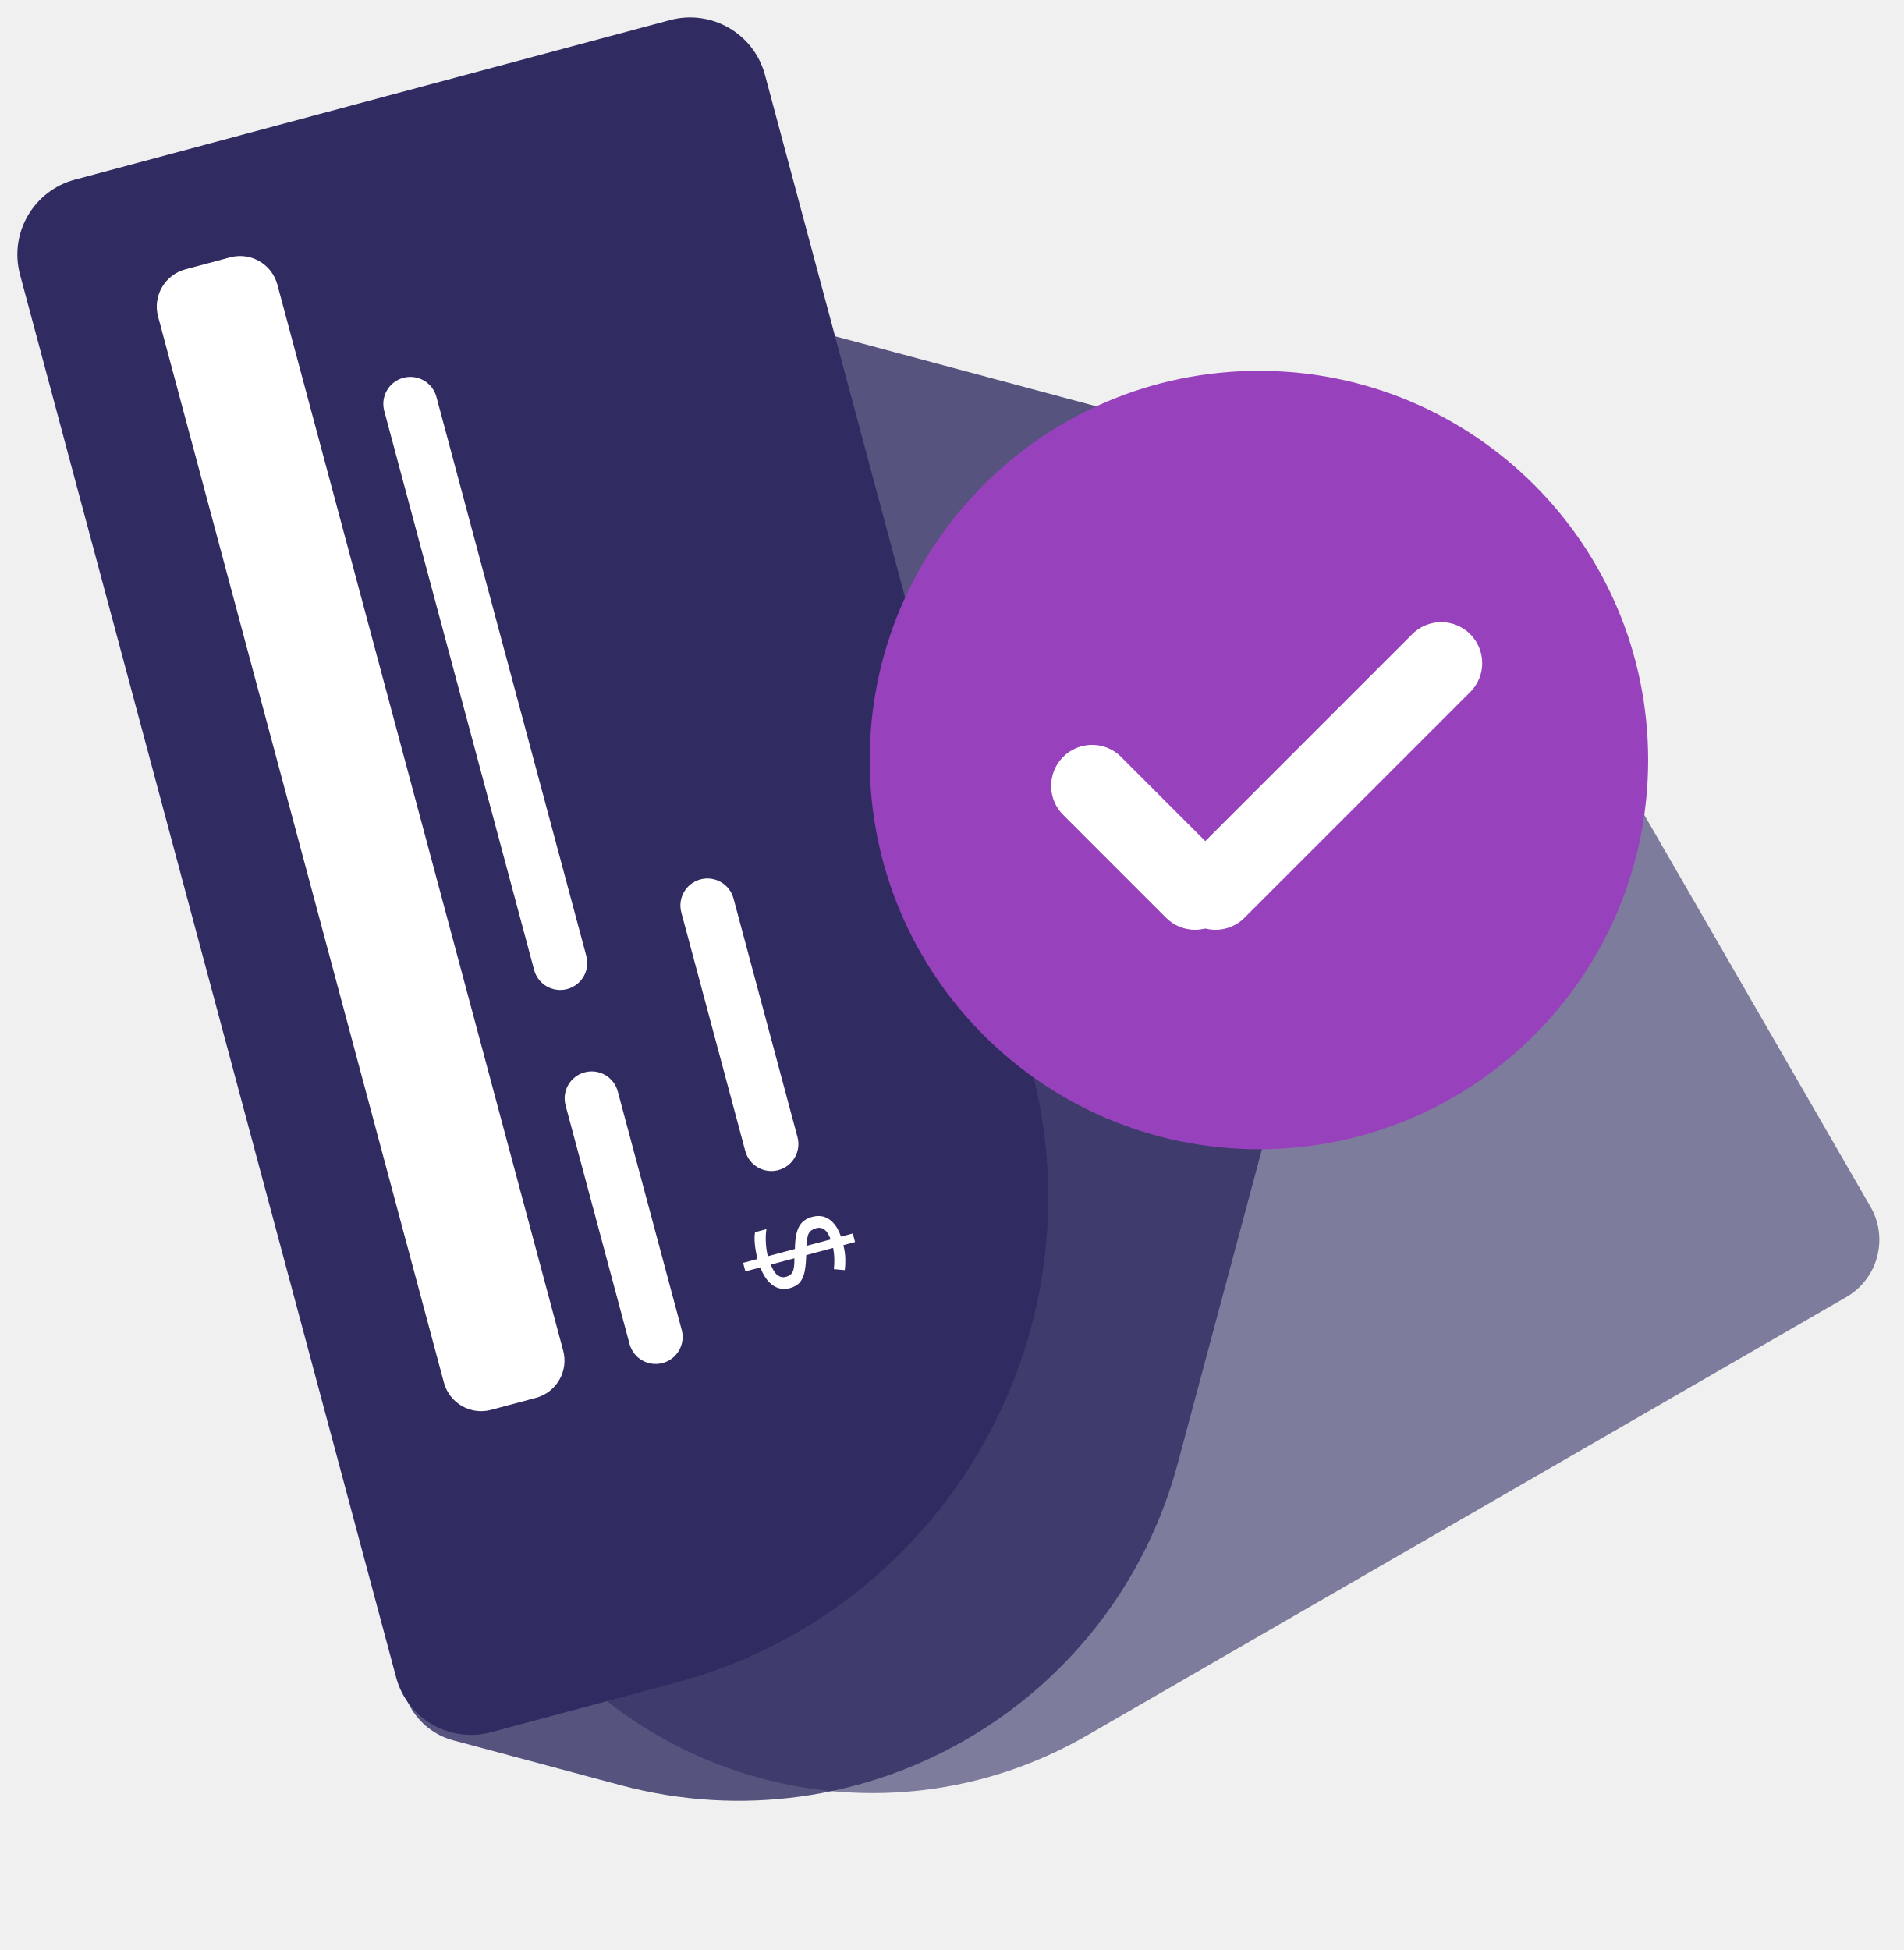
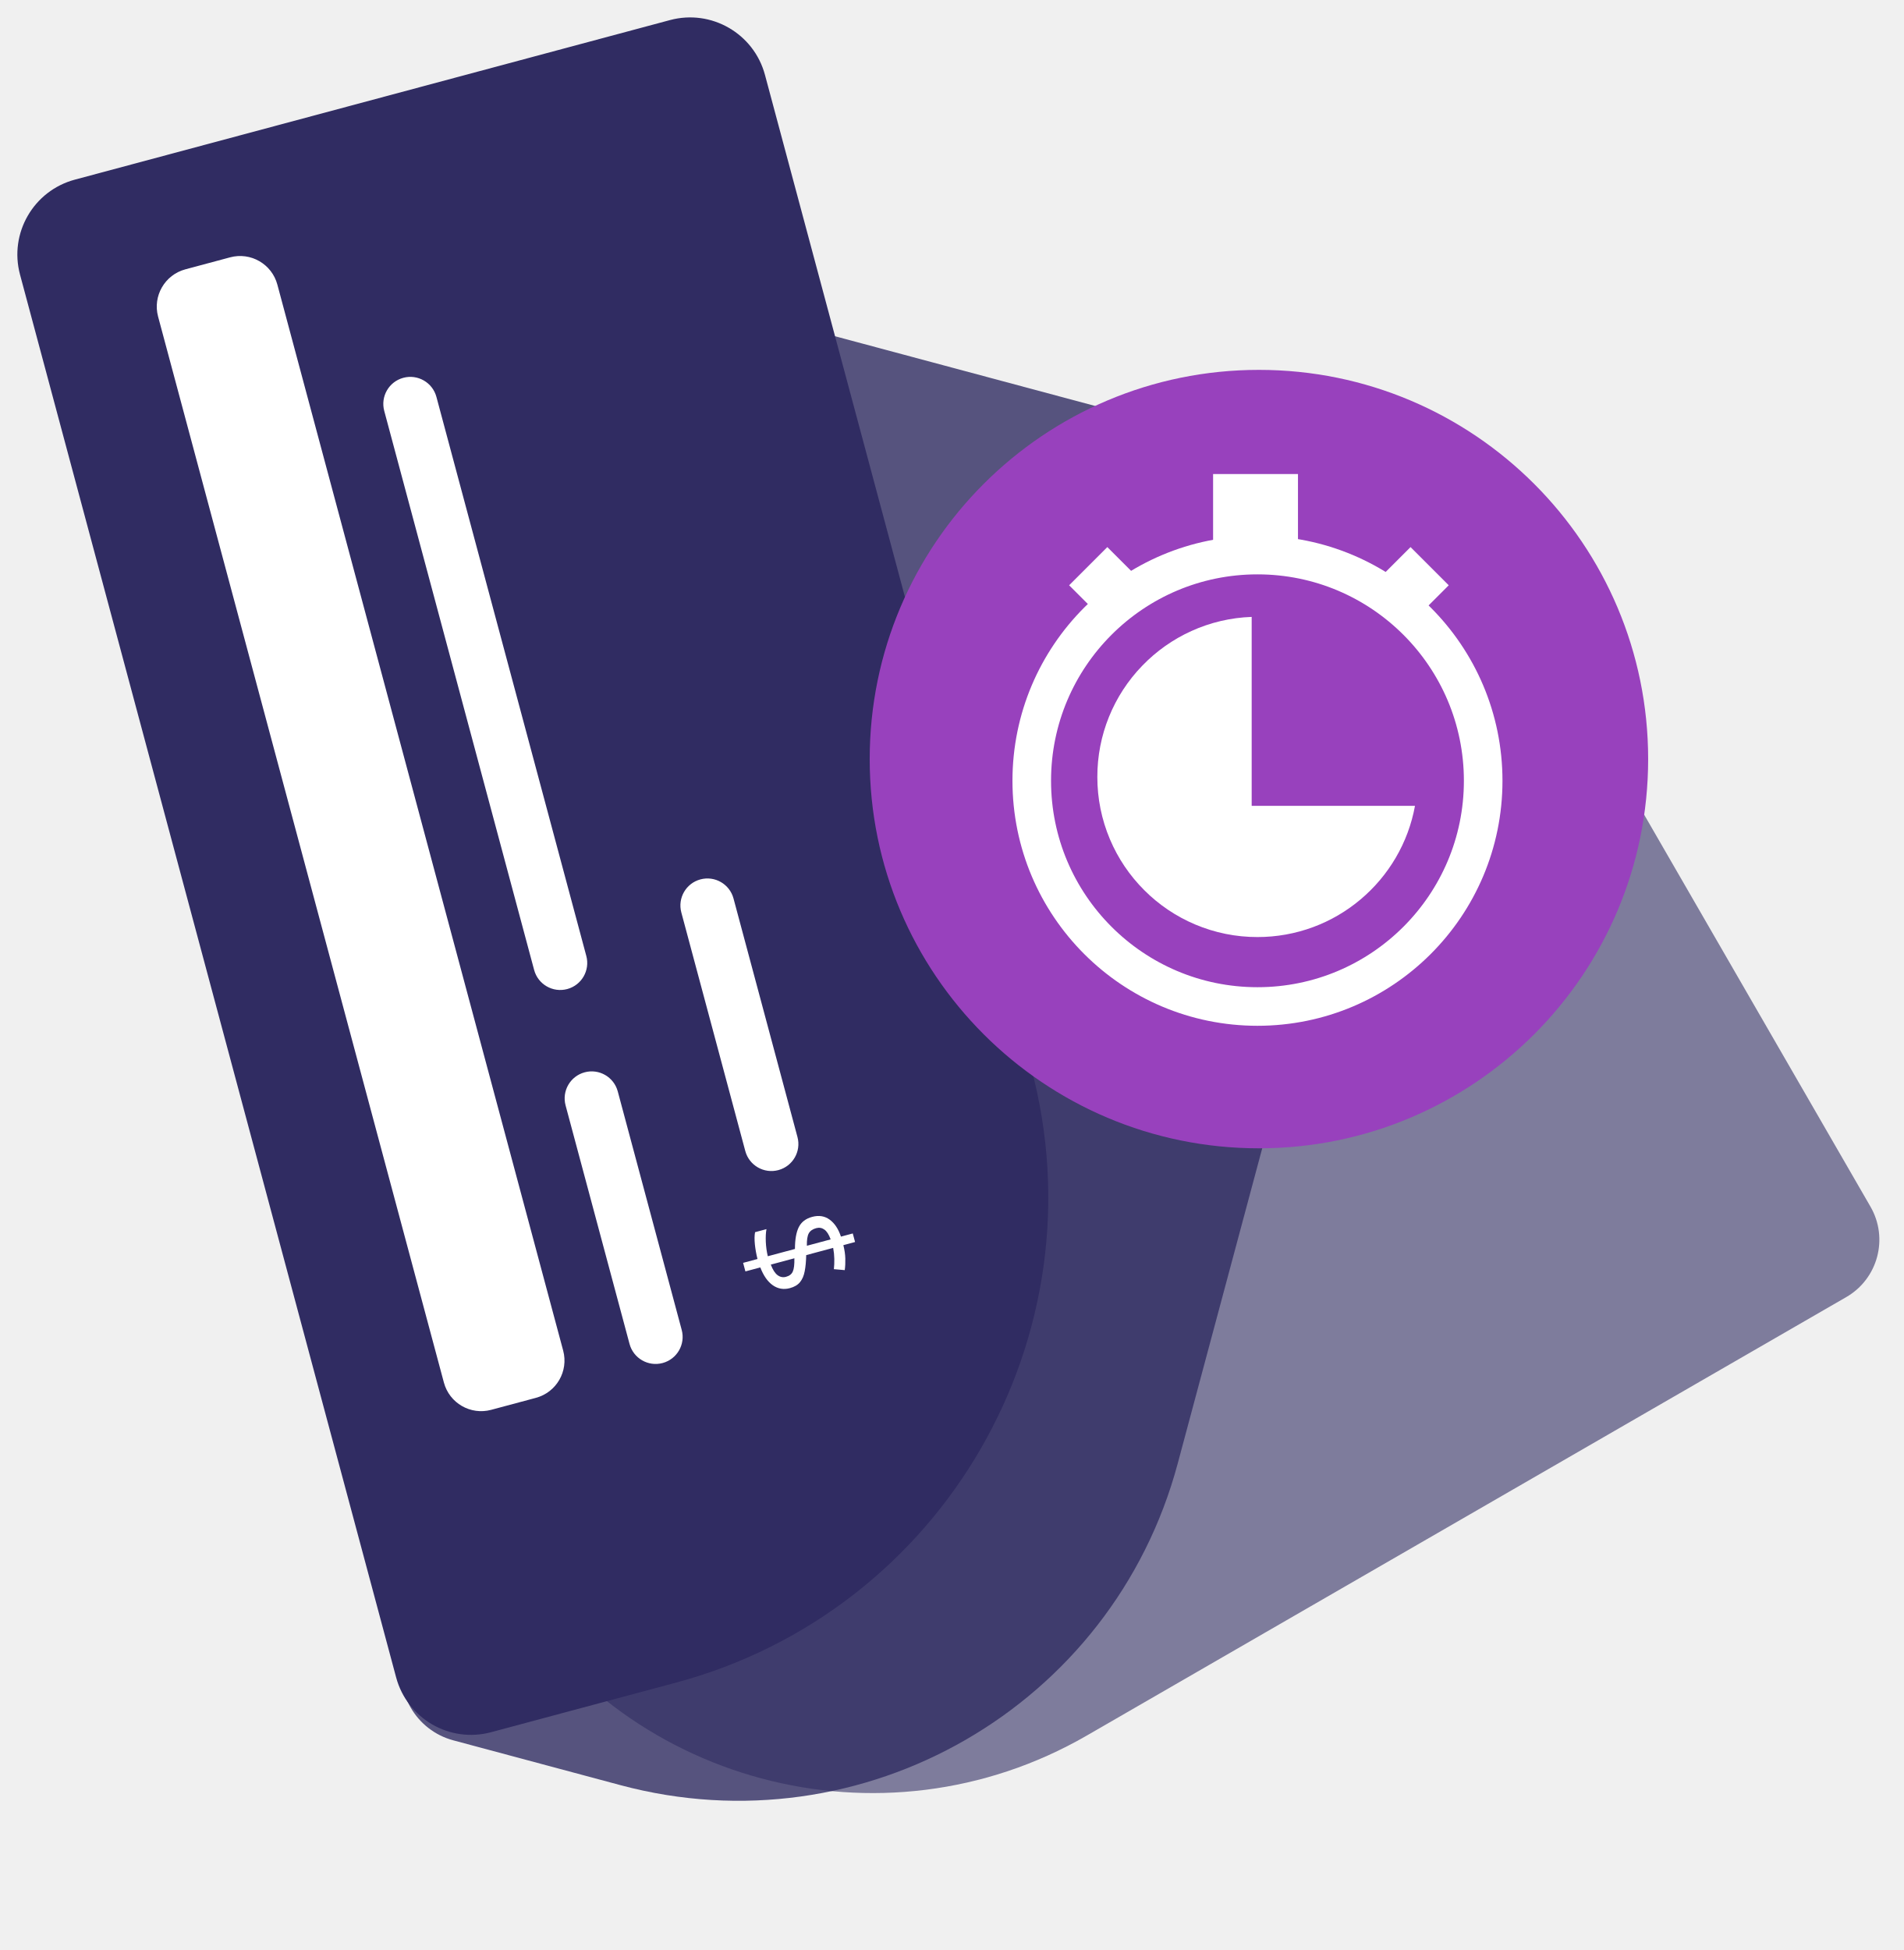
<svg xmlns="http://www.w3.org/2000/svg" width="493.364" height="505.4" viewBox="0 0 493.364 505.4">
  <defs>
-     <style>.a{opacity:0.59;}.b{fill:#302c62;}.c{opacity:0.8;}.d,.e{fill:#fff;}.e{font-size:36px;font-family:Bahnschrift;}.f{fill:#9841bd;}</style>
+     <style>.a{opacity:0.59;}.b{fill:#302c62;}.c{opacity:0.8;}.d,.e{fill:#fff;}.e{font-size:36px;font-family:Bahnschrift;}.f{fill:#9841bd;}.g,.i{fill:none;}.g{stroke:#fff;stroke-width:10px;}.h{stroke:none;}</style>
  </defs>
-   <g transform="translate(-128.594 -287.137)">
-     <g class="a" transform="translate(621.958 614.738) rotate(150)">
+   <g transform="translate(-1220.594 -290.137)">
+     <g class="a" transform="translate(1713.958 617.738) rotate(150)">
      <path class="b" d="M244.437,0H17.153A17.154,17.154,0,0,0,0,17.153V153.469a17.151,17.151,0,0,0,17.153,17.153H338.446A17.151,17.151,0,0,0,355.6,153.469v-42.3A111.164,111.164,0,0,0,244.437,0Z" transform="translate(0 0)" />
    </g>
-     <g class="c" transform="matrix(-0.259, 0.966, -0.966, -0.259, 500.955, 416.091)">
+     <g class="c" transform="matrix(-0.259, 0.966, -0.966, -0.259, 1592.955, 419.091)">
      <path class="b" d="M259.2,0H18.189A18.19,18.19,0,0,0,0,18.189V162.741A18.187,18.187,0,0,0,18.189,180.93h340.7a18.187,18.187,0,0,0,18.189-18.189V117.883A117.88,117.88,0,0,0,259.2,0Z" transform="translate(0 0)" />
    </g>
-     <g transform="matrix(0.259, 0.966, -0.966, 0.259, 321.652, 287.137)">
+     <g transform="matrix(0.259, 0.966, -0.966, 0.259, 1413.652, 290.137)">
      <path class="b" d="M286.336,0H20.093A20.094,20.094,0,0,0,0,20.093V179.775a20.091,20.091,0,0,0,20.093,20.093H396.459a20.091,20.091,0,0,0,20.093-20.093V130.222A130.219,130.219,0,0,0,286.336,0Z" />
    </g>
-     <rect class="d" width="78" height="14" rx="7" transform="matrix(0.259, 0.966, -0.966, 0.259, 316.89, 513.244)" />
-     <text class="e" transform="matrix(0.259, 0.966, -0.966, 0.259, 320.854, 605.101)">
+     <rect class="d" width="78" height="14" rx="7" transform="matrix(0.259, 0.966, -0.966, 0.259, 1408.89, 516.244)" />
+     <text class="e" transform="matrix(0.259, 0.966, -0.966, 0.259, 1412.854, 608.101)">
      <tspan x="0" y="0">$</tspan>
    </text>
-     <g transform="translate(-532 116.244)">
+     <g transform="translate(560 119)">
      <circle class="f" cx="100.878" cy="100.878" r="100.878" transform="translate(886 267)" />
-       <g transform="translate(933.03 363.958)">
-         <path class="d" d="M209.722,440.044a10.609,10.609,0,0,1-7.507-3.111l-26.547-26.547a10.622,10.622,0,0,1,14.76-15.28l.255.265,26.547,26.547a10.619,10.619,0,0,1-7.507,18.126Z" transform="translate(-172.429 -392.131)" />
-       </g>
-       <g transform="translate(965.014 332.102)">
-         <path class="d" d="M186.06,468.9a10.617,10.617,0,0,1-7.507-18.126l58.4-58.4a10.619,10.619,0,0,1,15.28,14.75l-.265.265-58.4,58.4A10.59,10.59,0,0,1,186.06,468.9Z" transform="translate(-175.441 -389.131)" />
-       </g>
    </g>
-     <rect class="d" width="306" height="32" rx="10" transform="matrix(0.259, 0.966, -0.966, 0.259, 197.89, 351.244)" />
-     <rect class="d" width="164" height="14" rx="7" transform="matrix(0.259, 0.966, -0.966, 0.259, 239.89, 383.244)" />
-     <rect class="d" width="78" height="14" rx="7" transform="matrix(0.259, 0.966, -0.966, 0.259, 286.89, 563.244)" />
+     <rect class="d" width="306" height="32" rx="10" transform="matrix(0.259, 0.966, -0.966, 0.259, 1289.89, 354.244)" />
+     <rect class="d" width="164" height="14" rx="7" transform="matrix(0.259, 0.966, -0.966, 0.259, 1331.89, 386.244)" />
+     <rect class="d" width="78" height="14" rx="7" transform="matrix(0.259, 0.966, -0.966, 0.259, 1378.89, 566.244)" />
+     <g class="g" transform="translate(1483 429)">
+       <circle class="h" cx="63.5" cy="63.5" r="63.5" />
+       <circle class="i" cx="63.5" cy="63.5" r="58.5" />
+     </g>
+     <path class="d" d="M-6095.5,3083a41.239,41.239,0,0,1-16.154-3.261,41.364,41.364,0,0,1-13.191-8.894,41.364,41.364,0,0,1-8.895-13.191A41.238,41.238,0,0,1-6137,3041.5a41.291,41.291,0,0,1,11.666-28.847,41.407,41.407,0,0,1,12.708-8.966,41.177,41.177,0,0,1,15.626-3.661V3049h42.324a41.132,41.132,0,0,1-5.005,13.471,41.57,41.57,0,0,1-9.1,10.781,41.357,41.357,0,0,1-12.251,7.155A41.353,41.353,0,0,1-6095.5,3083Z" transform="translate(7642 -2550)" />
+     <rect class="d" width="22" height="18" transform="translate(1535 413)" />
+     <rect class="d" width="14" height="12" transform="translate(1586.172 431.929) rotate(45)" />
+     <rect class="d" width="14" height="12" transform="translate(1516.071 440.414) rotate(135)" />
  </g>
</svg>
